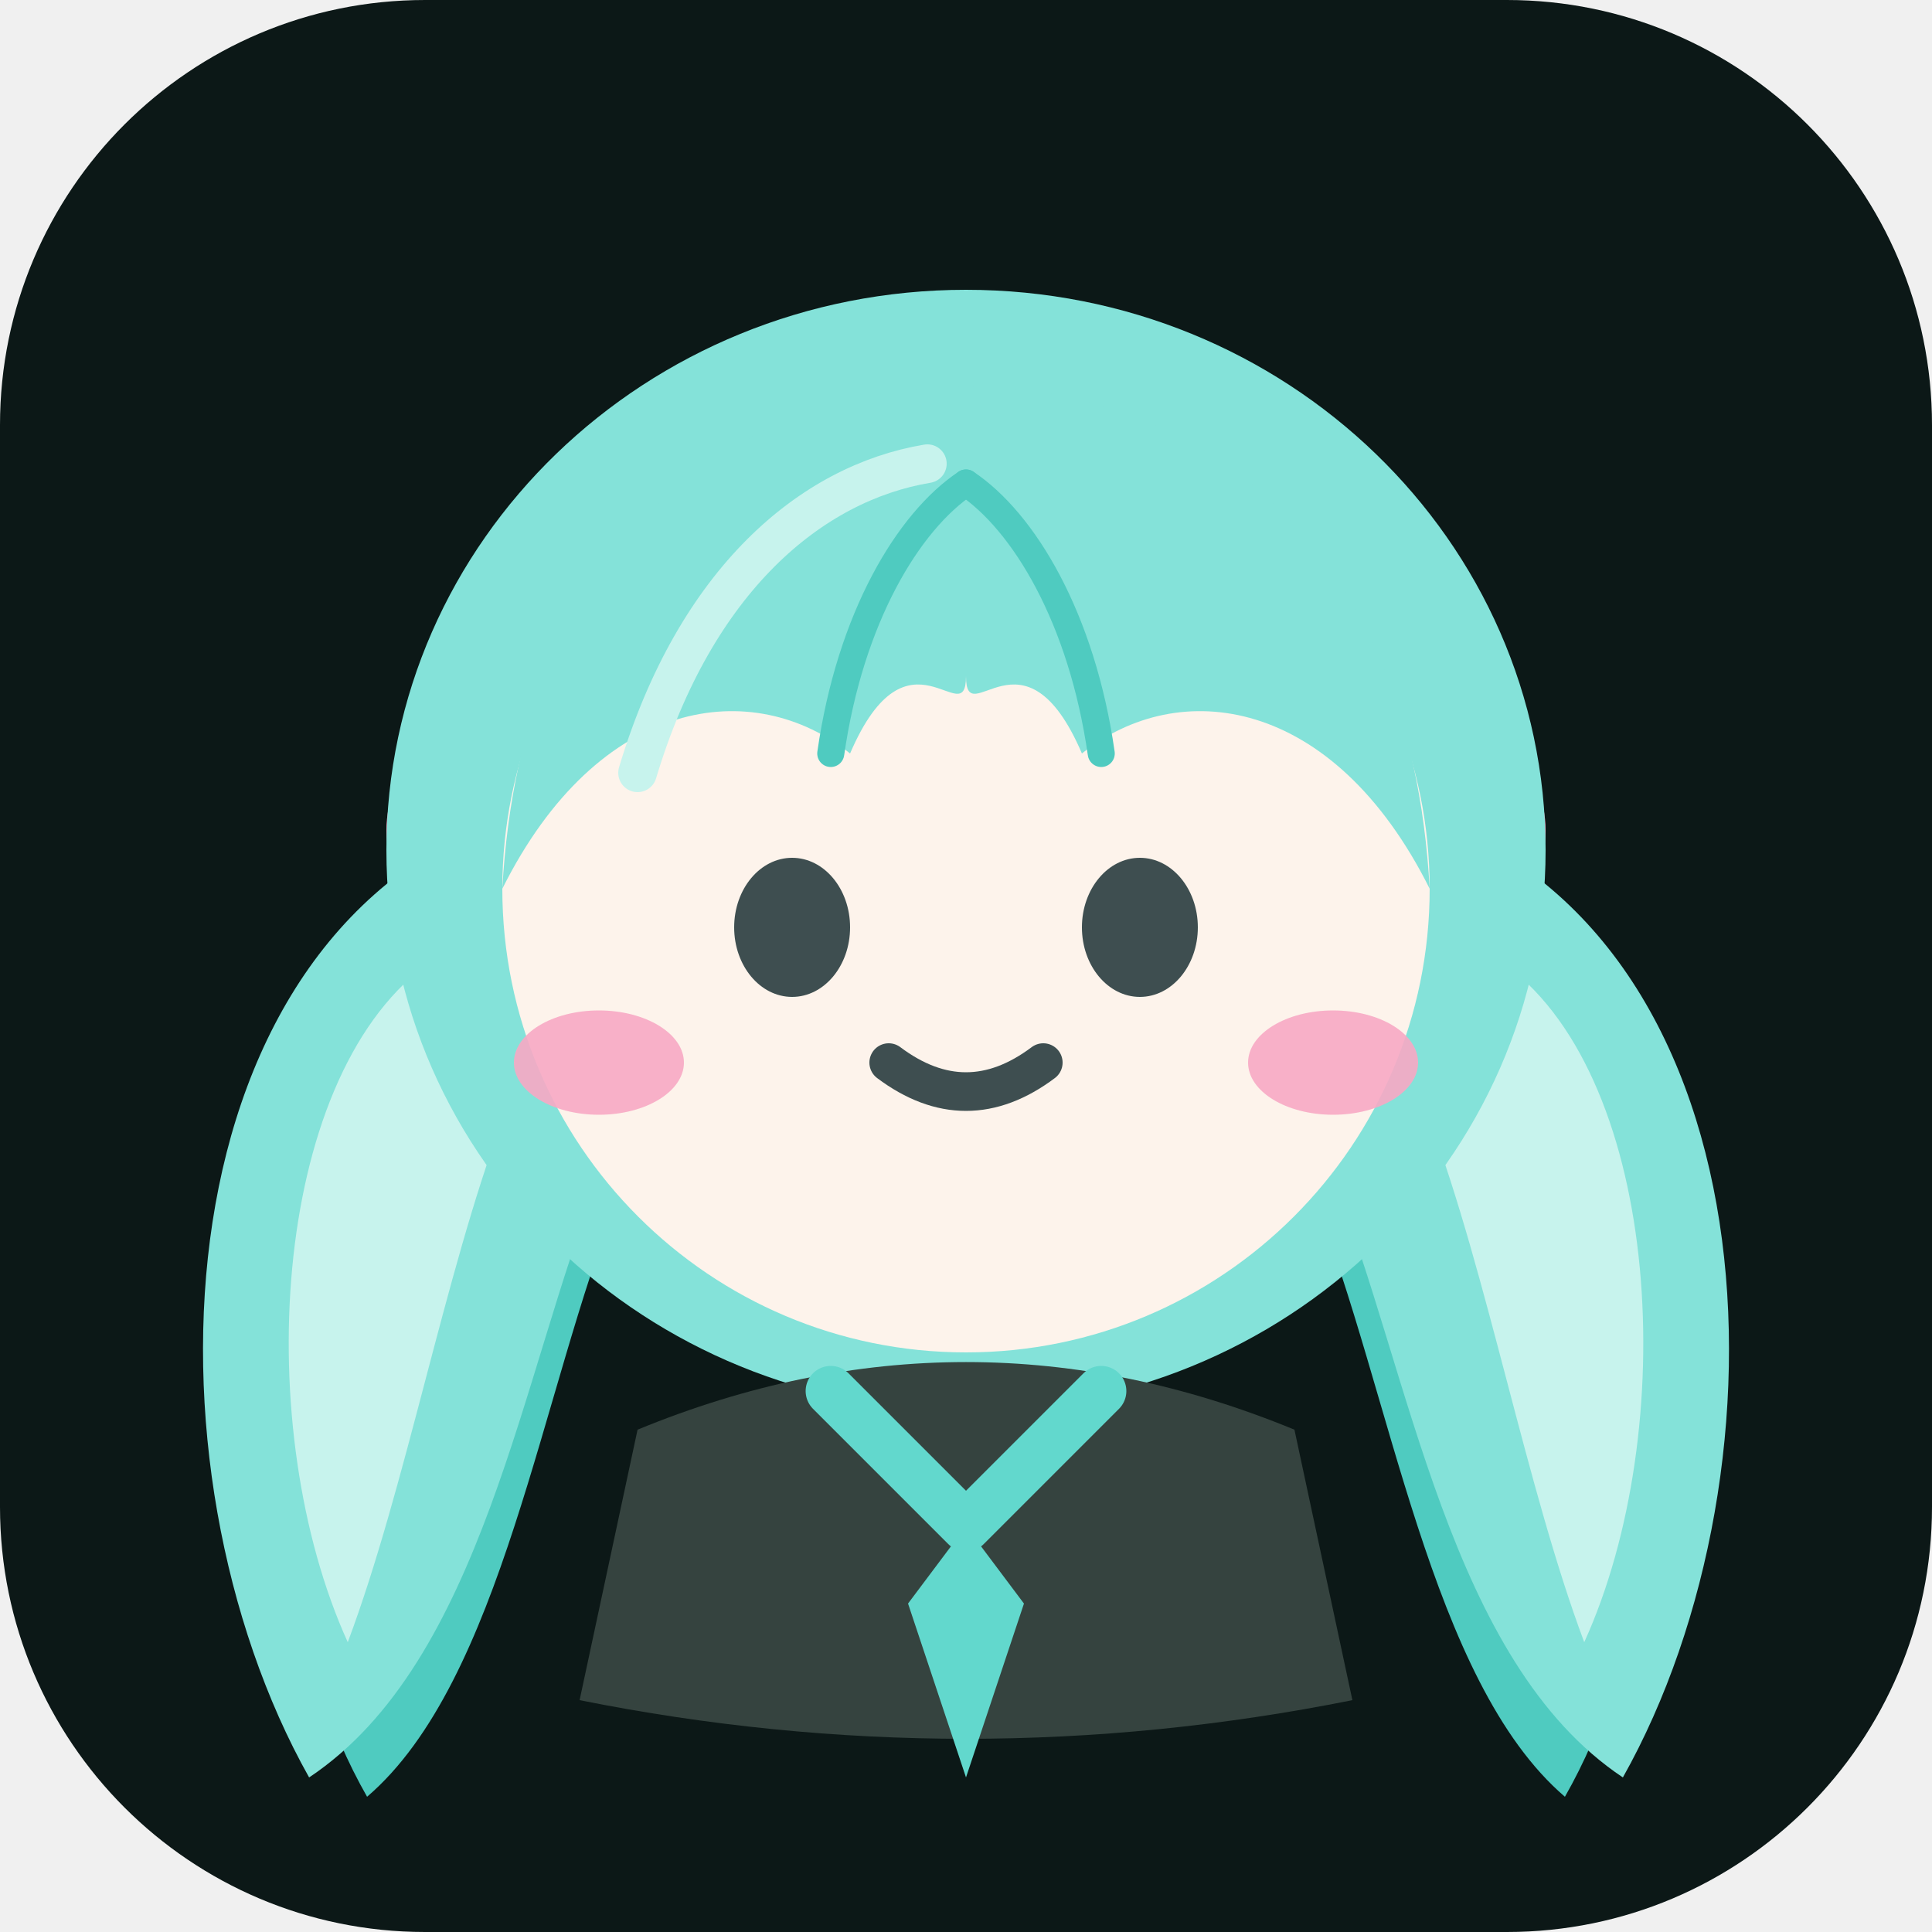
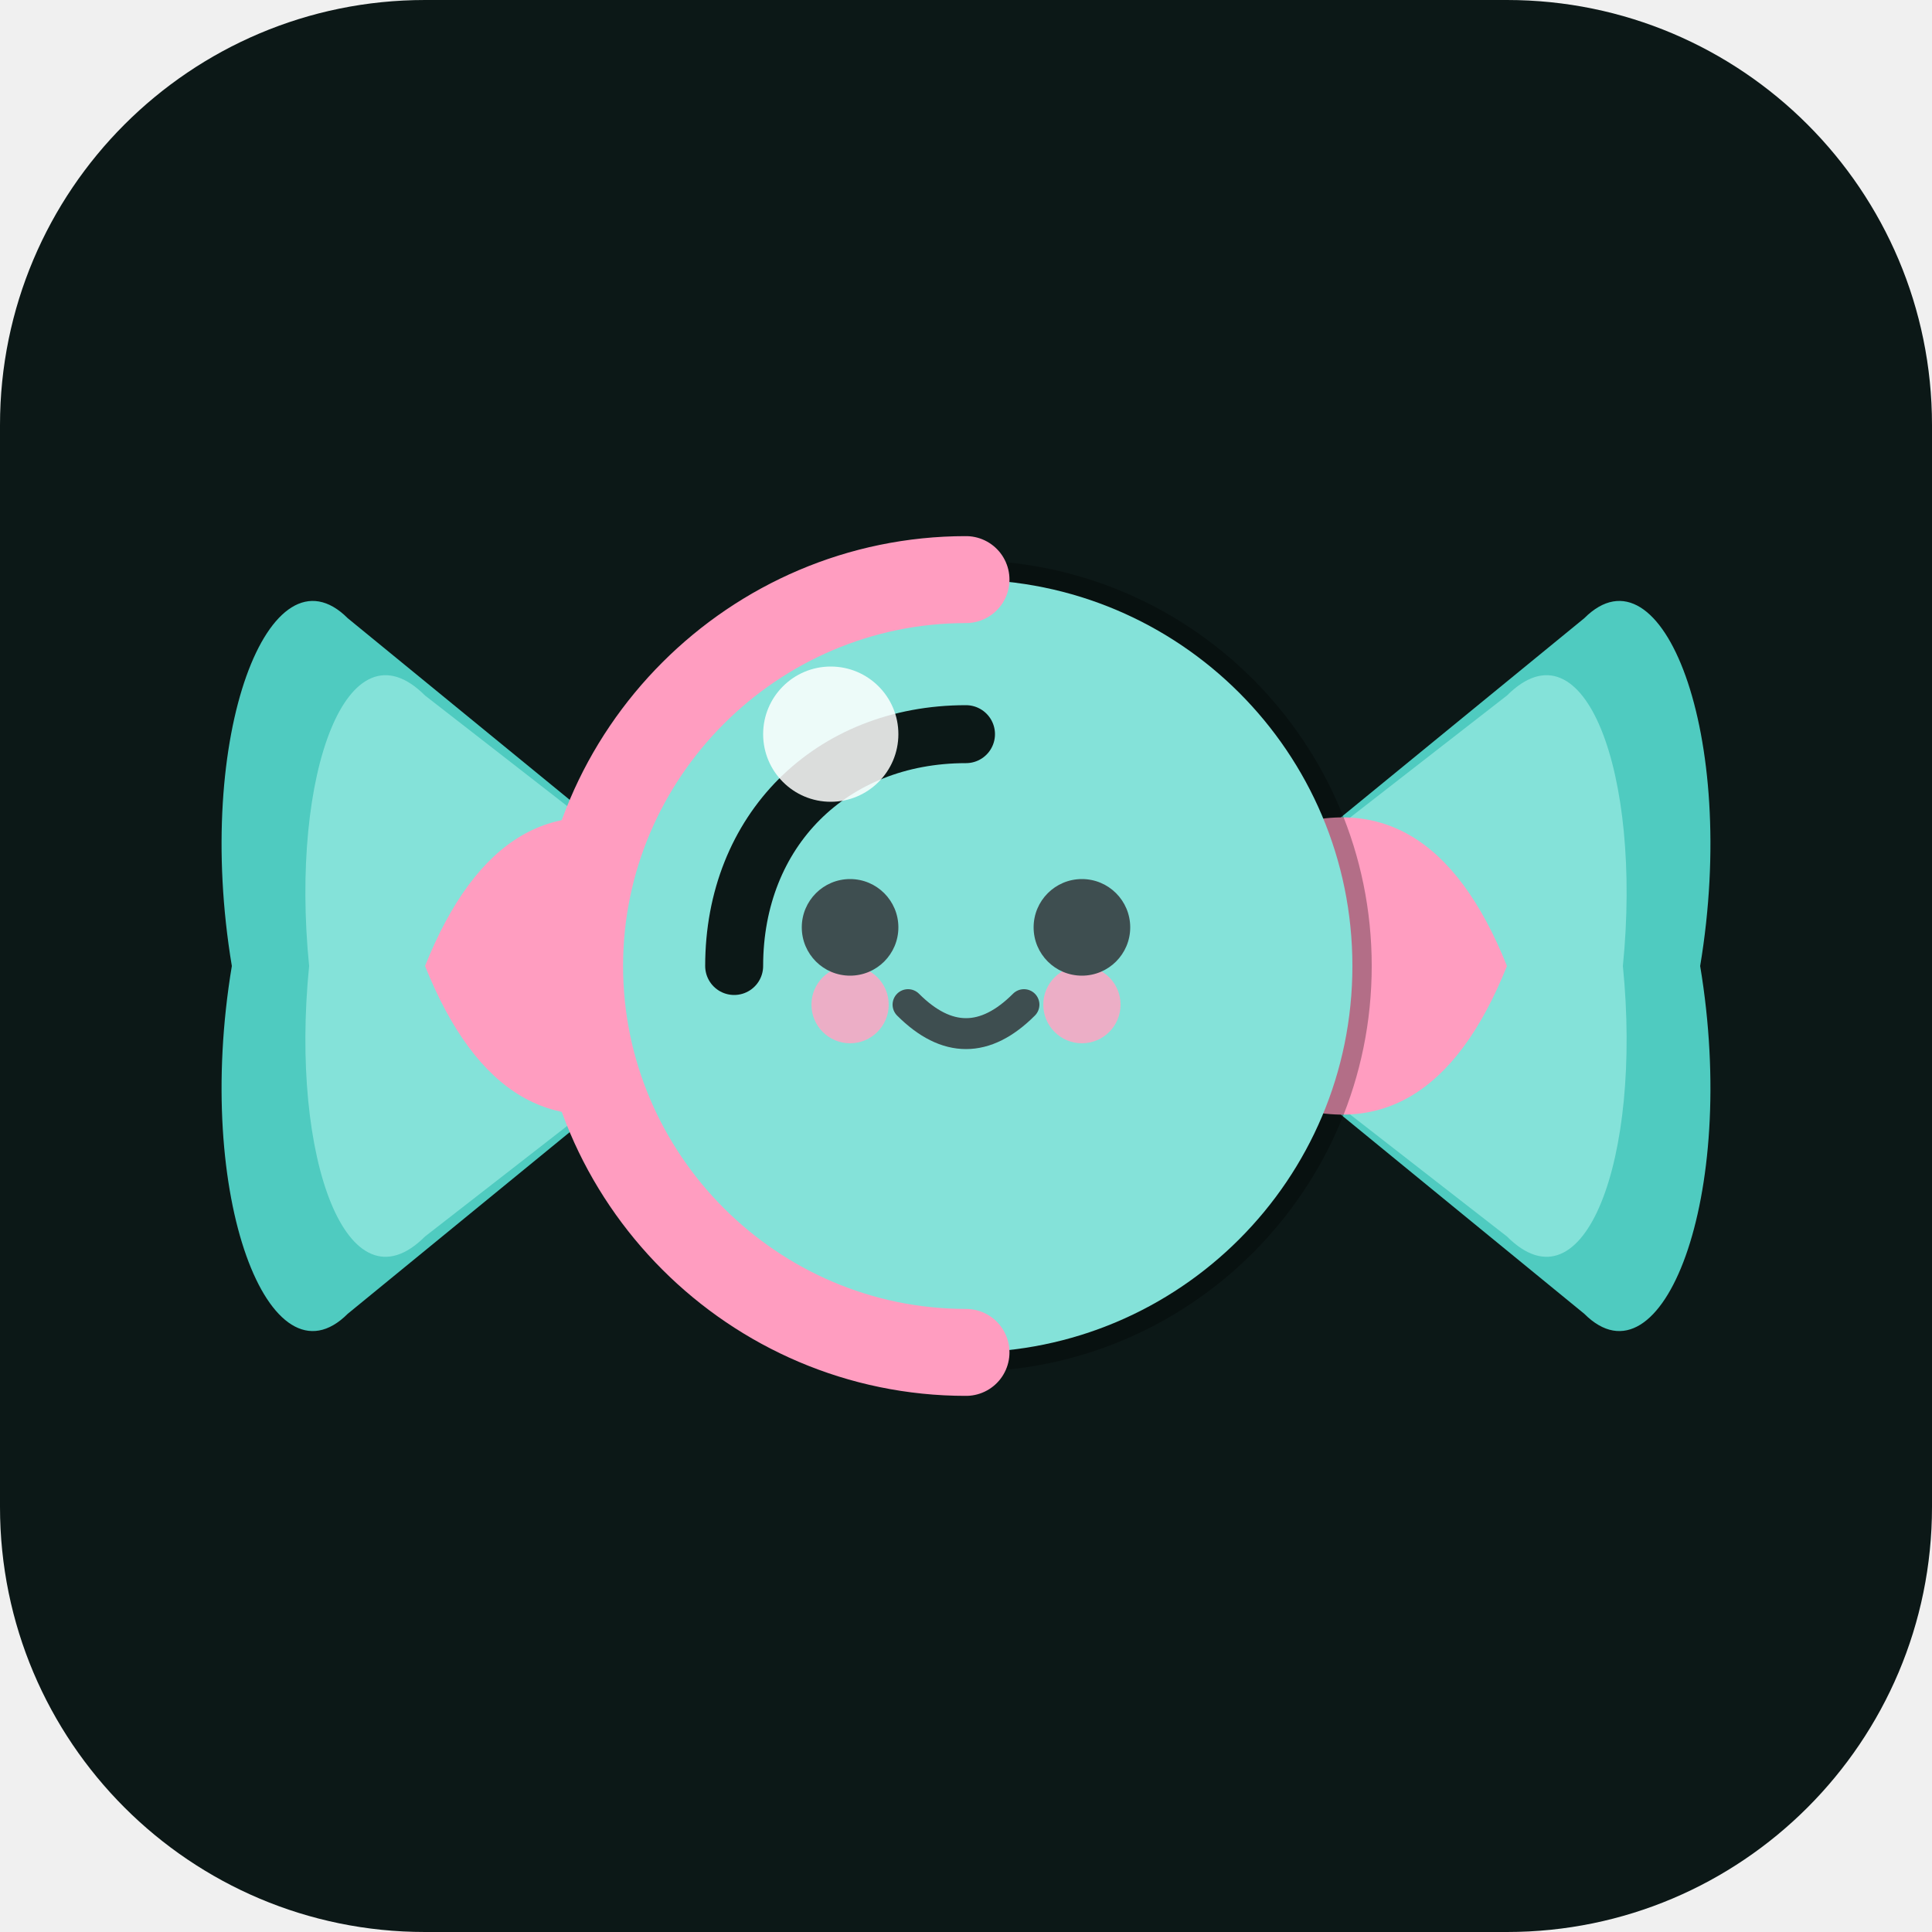
<svg xmlns="http://www.w3.org/2000/svg" viewBox="0 0 100 100">
  <style>
-     #tailL{transform-box:fill-box;transform-origin:90% 8%;animation:swayL 3.8s ease-in-out infinite}
-     #tailR{transform-box:fill-box;transform-origin:10% 8%;animation:swayR 3.8s ease-in-out infinite}
+     #tailL{transform-box:fill-box;transform-origin:90% 50%;animation:swayL 3.8s ease-in-out infinite}
+     #tailR{transform-box:fill-box;transform-origin:10% 50%;animation:swayR 3.8s ease-in-out infinite}
    #fig{animation:bob 3.8s ease-in-out infinite}
    #eyes{transform-box:fill-box;transform-origin:center;animation:blink 5.2s ease-in-out infinite}
    @keyframes swayL{0%,100%{transform:rotate(-3.5deg)}50%{transform:rotate(2deg)}}
    @keyframes swayR{0%,100%{transform:rotate(3.5deg)}50%{transform:rotate(-2deg)}}
    @keyframes bob{0%,100%{transform:translateY(0)}50%{transform:translateY(-1.4px)}}
    @keyframes blink{0%,90%,100%{transform:scaleY(1)}95%{transform:scaleY(.12)}}
    @media (prefers-reduced-motion:reduce){#tailL,#tailR,#fig,#eyes{animation:none}}
  </style>
  <rect width="100" height="100" rx="22" fill="#0C1817" />
  <g id="fig">
    <g id="tailL">
-       <path d="M29 44 C12 50 11 79 19 93 C26 87 28 72 32 62 C33 54 32 47 29 44 Z" fill="#4FCBC0" />
-       <path d="M27 42 C8 48 7 76 16 92 C25 86 27 71 31 61 C32 53 31 46 27 42 Z" fill="#84E2D9" />
-       <path d="M22 50 C14 56 13 74 18 85 C21 77 23 66 26 58 C27 54 25 50 22 50 Z" fill="#C7F3ED" />
-       <circle cx="26" cy="43" r="6" fill="#FF9DC0" />
+       <path d="M40 50 L18 32 C14 28 10 38 12 50 C10 62 14 72 18 68 Z" fill="#4FCBC0" />
+       <path d="M40 50 L22 36 C18 32 15 40 16 50 C15 60 18 68 22 64 Z" fill="#84E2D9" />
+       <path d="M34 43 Q26 40 22 50 Q26 60 34 57 Z" fill="#FF9DC0" />
    </g>
    <g id="tailR">
-       <path d="M71 44 C88 50 89 79 81 93 C74 87 72 72 68 62 C67 54 68 47 71 44 Z" fill="#4FCBC0" />
-       <path d="M73 42 C92 48 93 76 84 92 C75 86 73 71 69 61 C68 53 69 46 73 42 Z" fill="#84E2D9" />
-       <path d="M78 50 C86 56 87 74 82 85 C79 77 77 66 74 58 C73 54 75 50 78 50 Z" fill="#C7F3ED" />
-       <circle cx="74" cy="43" r="6" fill="#FF9DC0" />
+       <path d="M60 50 L82 32 C86 28 90 38 88 50 C90 62 86 72 82 68 Z" fill="#4FCBC0" />
+       <path d="M60 50 L78 36 C82 32 85 40 84 50 C85 60 82 68 78 64 Z" fill="#84E2D9" />
+       <path d="M66 43 Q74 40 78 50 Q74 60 66 57 Z" fill="#FF9DC0" />
    </g>
-     <ellipse cx="50" cy="44" rx="30" ry="29" fill="#84E2D9" />
-     <circle cx="50" cy="46" r="24" fill="#FDF3EB" />
-     <path d="M26 46 C27 28 38 20 50 20 C62 20 73 28 74 46 C69 36 61 35 56 39              C53 32 50 38 50 35 C50 38 47 32 44 39 C39 35 31 36 26 46 Z" fill="#84E2D9" />
-     <path d="M43 39 C44 32 47 27 50 25" fill="none" stroke="#4FCBC0" stroke-width="1.4" stroke-linecap="round" />
-     <path d="M57 39 C56 32 53 27 50 25" fill="none" stroke="#4FCBC0" stroke-width="1.4" stroke-linecap="round" />
-     <path d="M33 40 C36 30 42 25 48 24" fill="none" stroke="#C7F3ED" stroke-width="2" stroke-linecap="round" />
-     <ellipse cx="31" cy="55" rx="4.4" ry="2.7" fill="#F7A9C4" opacity=".9" />
-     <ellipse cx="69" cy="55" rx="4.4" ry="2.7" fill="#F7A9C4" opacity=".9" />
+     <circle cx="50" cy="50" r="21" fill="#000000" opacity="0.3" />
+     <circle cx="50" cy="50" r="20" fill="#84E2D9" />
+     <path d="M50 30 C39 30 30 39 30 50 C30 61 39 70 50 70" fill="none" stroke="#FF9DC0" stroke-width="4.5" stroke-linecap="round" />
+     <path d="M50 38 C43 38 38 43 38 50" fill="none" stroke="#0C1817" stroke-width="3" stroke-linecap="round" />
+     <circle cx="44" cy="52" r="2" fill="#F7A9C4" opacity="0.9" />
+     <circle cx="56" cy="52" r="2" fill="#F7A9C4" opacity="0.9" />
    <g id="eyes">
-       <ellipse cx="41" cy="48" rx="3" ry="3.6" fill="#3E4E50" />
-       <ellipse cx="59" cy="48" rx="3" ry="3.6" fill="#3E4E50" />
+       <circle cx="44" cy="48" r="2.5" fill="#3E4E50" />
+       <circle cx="56" cy="48" r="2.5" fill="#3E4E50" />
    </g>
-     <path d="M46 55 Q50 58 54 55" fill="none" stroke="#3E4E50" stroke-width="2" stroke-linecap="round" />
-     <path d="M33 74 Q50 67 67 74 L70 88 Q50 92 30 88 Z" fill="#35433F" />
-     <path d="M43 72 L50 79 L57 72" fill="none" stroke="#62D8CD" stroke-width="2.6" stroke-linecap="round" stroke-linejoin="round" />
-     <path d="M50 79 l3 4 -3 9 -3 -9 z" fill="#62D8CD" />
+     <path d="M47 52 Q50 55 53 52" fill="none" stroke="#3E4E50" stroke-width="1.6" stroke-linecap="round" />
+     <circle cx="43" cy="38" r="3.5" fill="#FFFFFF" opacity="0.85" />
  </g>
</svg>
